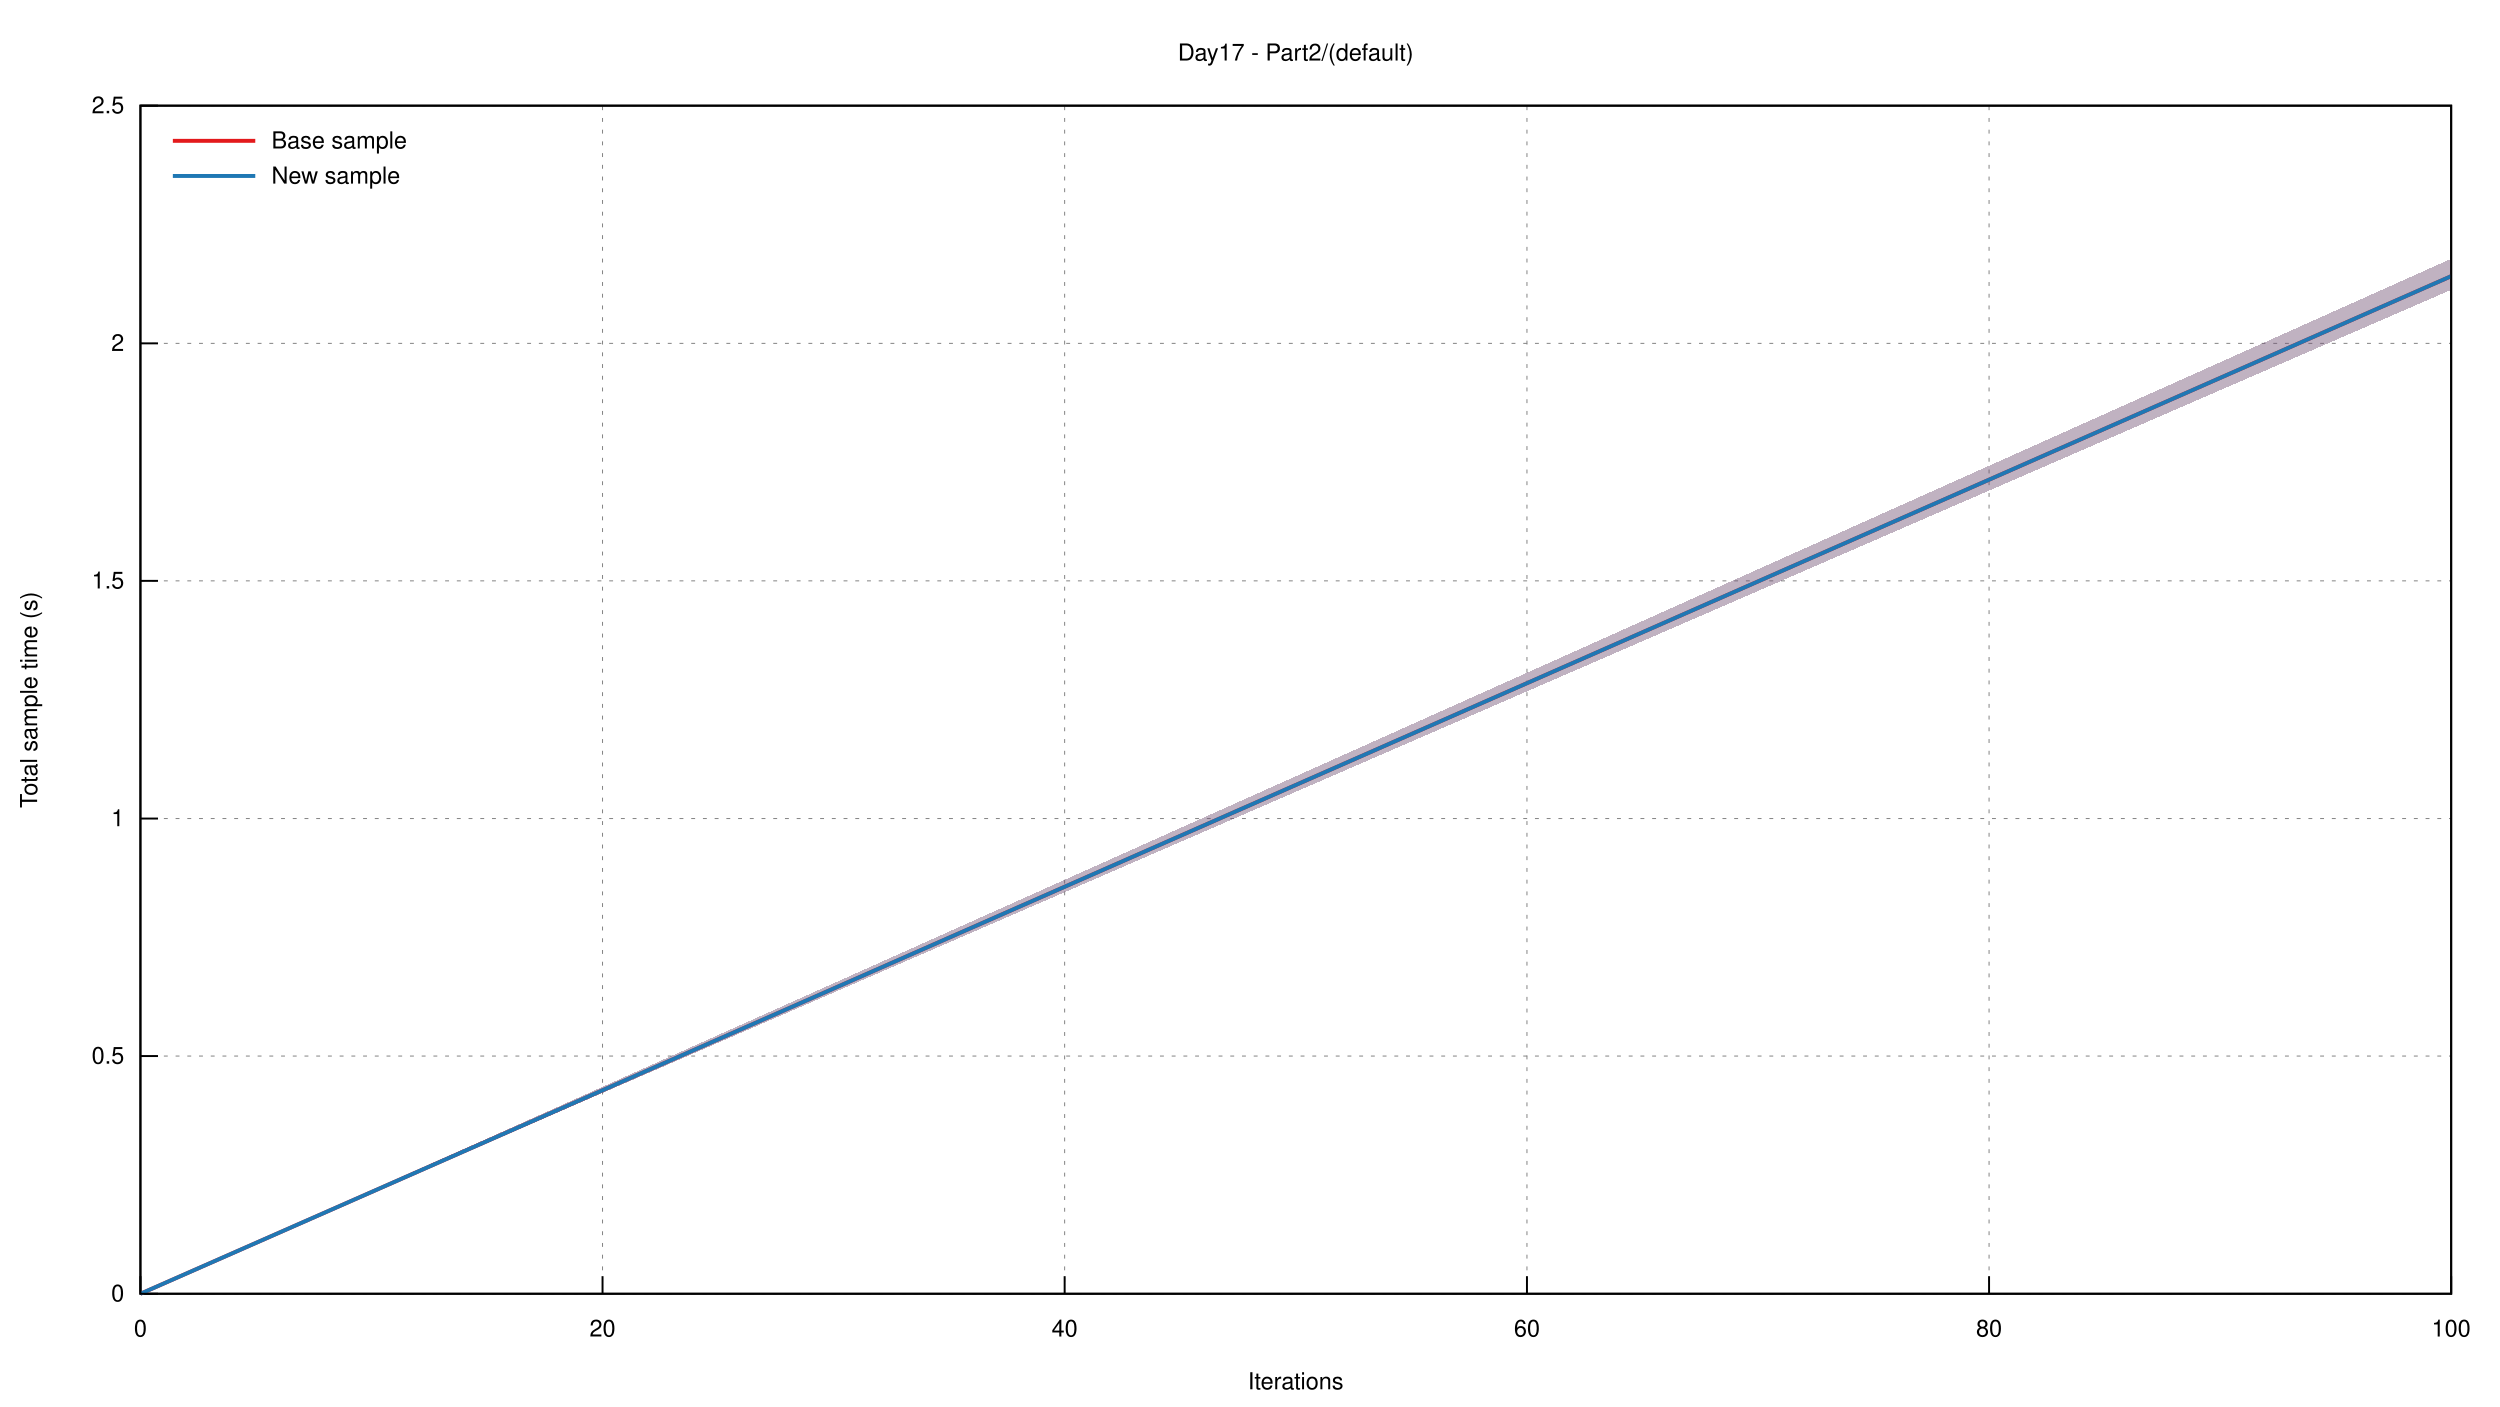
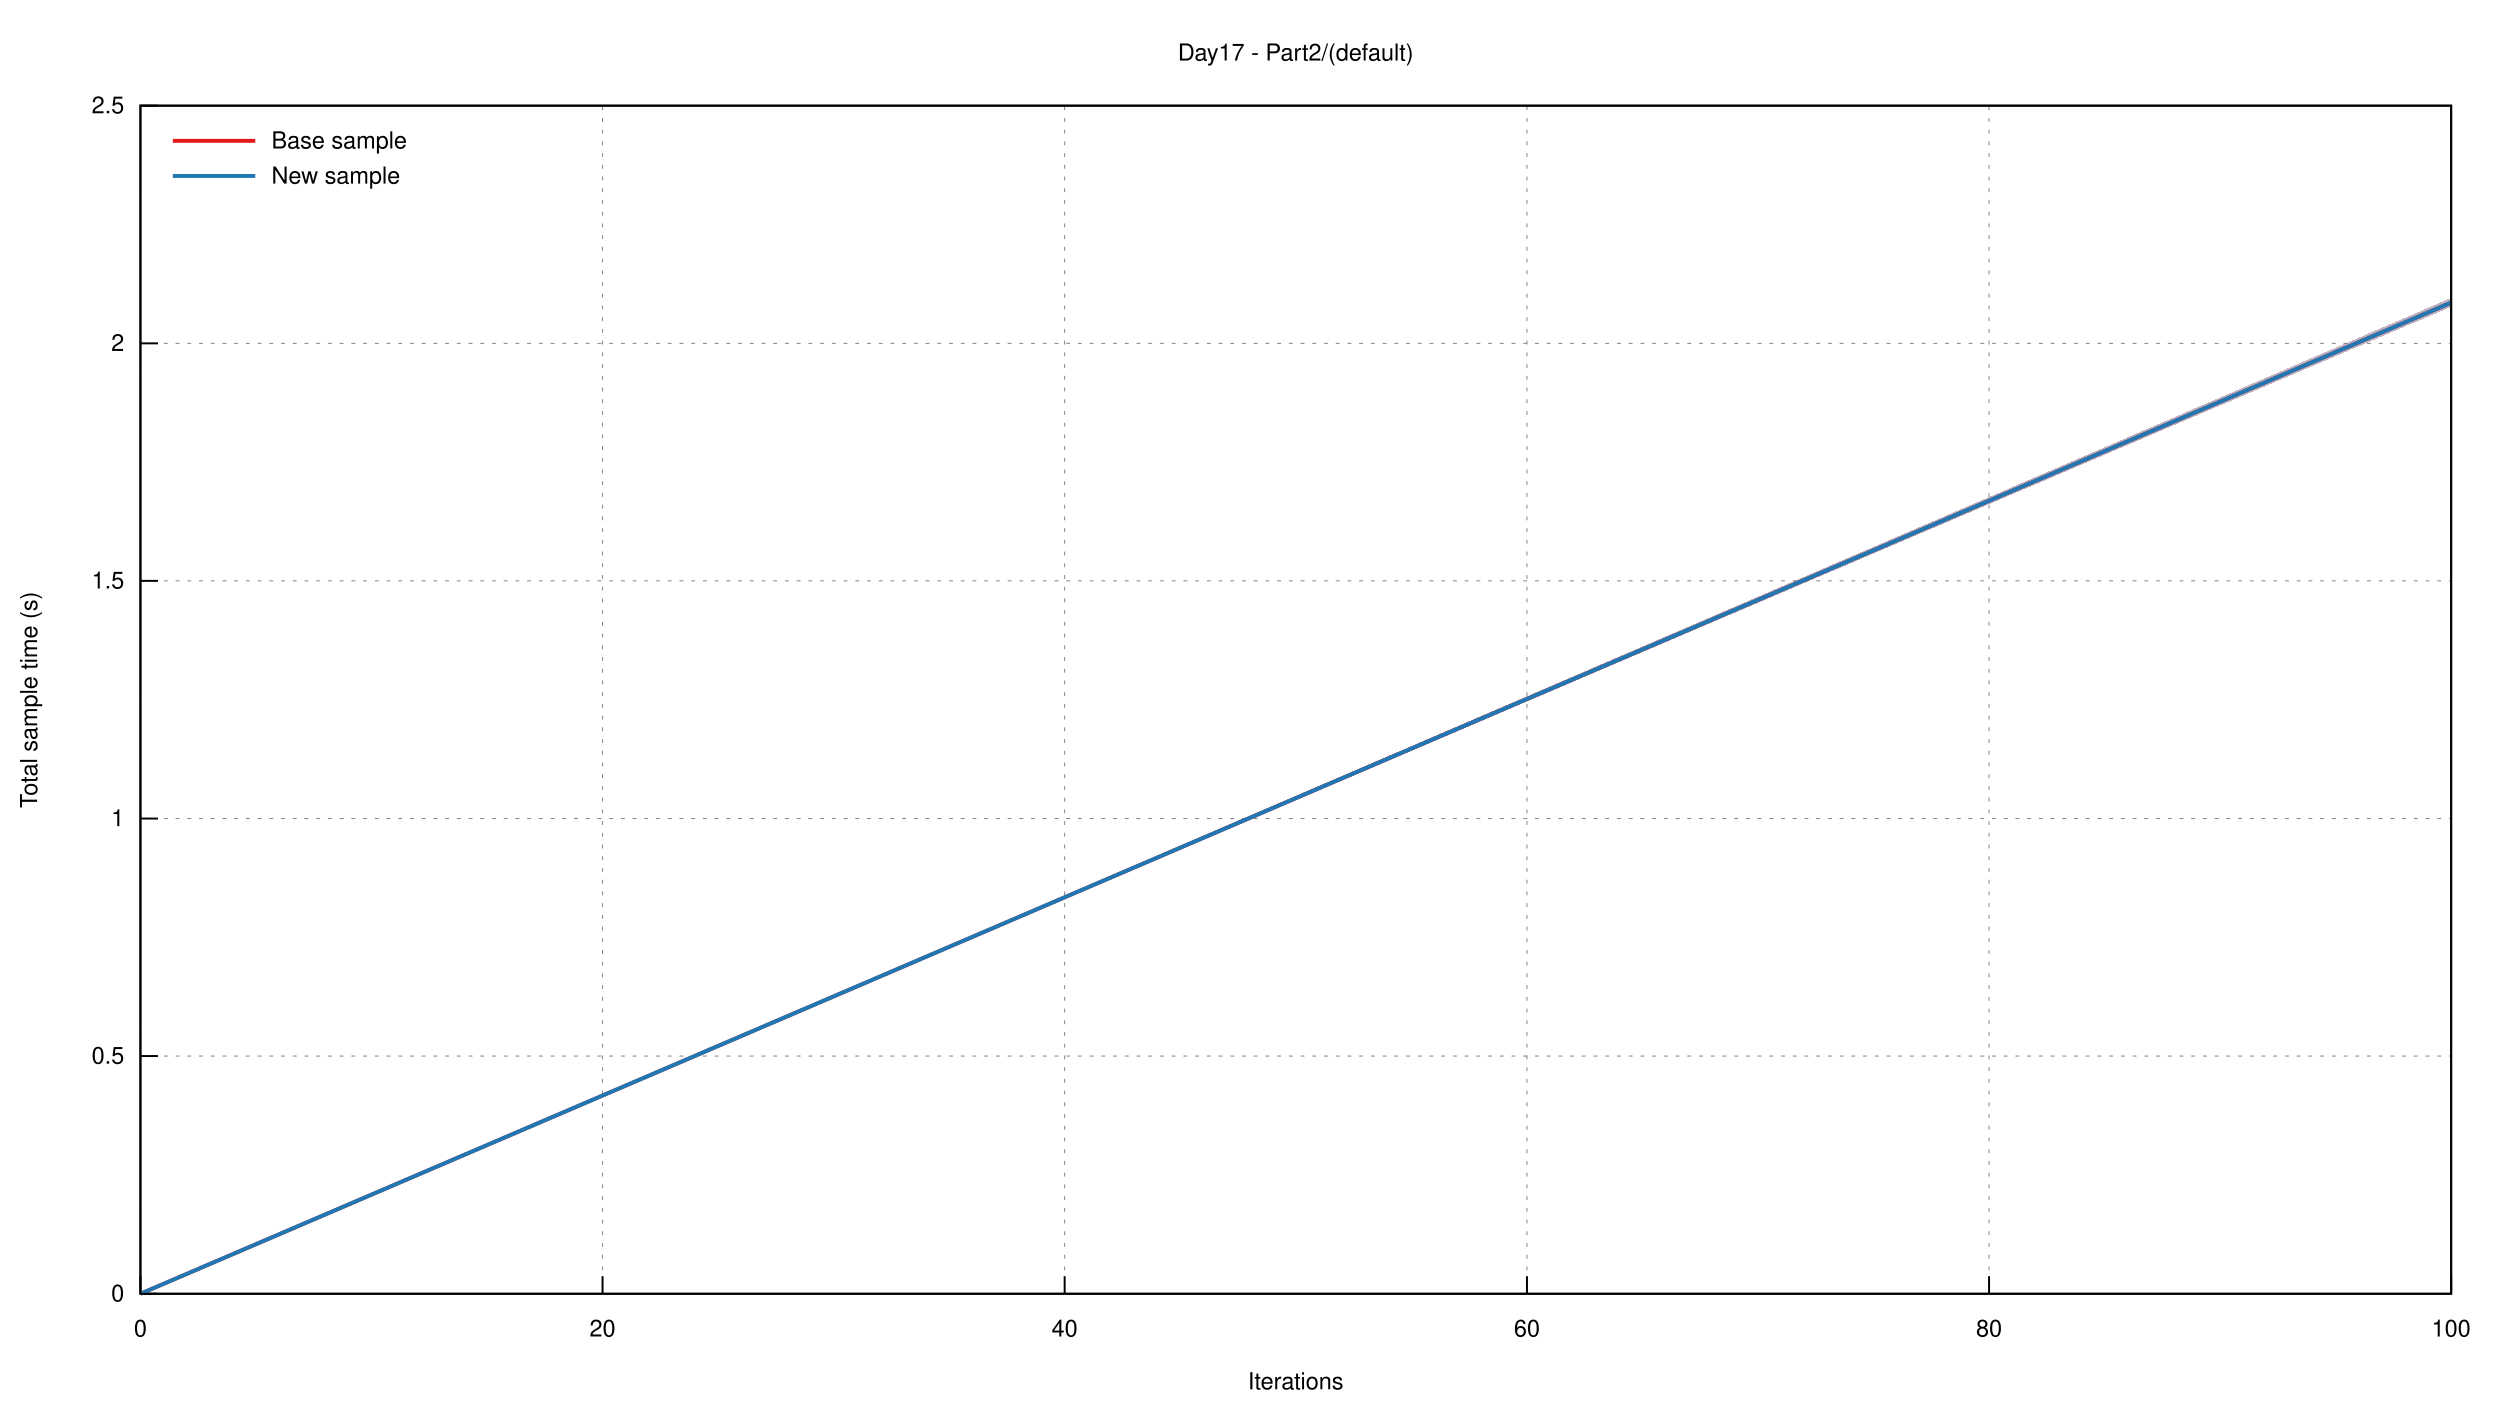
<svg xmlns="http://www.w3.org/2000/svg" xmlns:xlink="http://www.w3.org/1999/xlink" viewBox="0 0 1280 720">
  <g id="gnuplot_canvas">
    <rect x="0" y="0" width="1280" height="720" fill="none" />
    <defs>
      <circle id="gpDot" r="0.5" stroke-width="0.5" stroke="currentColor" />
      <path id="gpPt0" stroke-width="0.222" stroke="currentColor" d="M-1,0 h2 M0,-1 v2" />
      <path id="gpPt1" stroke-width="0.222" stroke="currentColor" d="M-1,-1 L1,1 M1,-1 L-1,1" />
      <path id="gpPt2" stroke-width="0.222" stroke="currentColor" d="M-1,0 L1,0 M0,-1 L0,1 M-1,-1 L1,1 M-1,1 L1,-1" />
      <rect id="gpPt3" stroke-width="0.222" stroke="currentColor" x="-1" y="-1" width="2" height="2" />
      <rect id="gpPt4" stroke-width="0.222" stroke="currentColor" fill="currentColor" x="-1" y="-1" width="2" height="2" />
      <circle id="gpPt5" stroke-width="0.222" stroke="currentColor" cx="0" cy="0" r="1" />
      <use xlink:href="#gpPt5" id="gpPt6" fill="currentColor" stroke="none" />
      <path id="gpPt7" stroke-width="0.222" stroke="currentColor" d="M0,-1.33 L-1.33,0.67 L1.33,0.67 z" />
      <use xlink:href="#gpPt7" id="gpPt8" fill="currentColor" stroke="none" />
      <use xlink:href="#gpPt7" id="gpPt9" stroke="currentColor" transform="rotate(180)" />
      <use xlink:href="#gpPt9" id="gpPt10" fill="currentColor" stroke="none" />
      <use xlink:href="#gpPt3" id="gpPt11" stroke="currentColor" transform="rotate(45)" />
      <use xlink:href="#gpPt11" id="gpPt12" fill="currentColor" stroke="none" />
      <path id="gpPt13" stroke-width="0.222" stroke="currentColor" d="M0,1.330 L1.265,0.411 L0.782,-1.067 L-0.782,-1.076 L-1.265,0.411 z" />
      <use xlink:href="#gpPt13" id="gpPt14" fill="currentColor" stroke="none" />
      <filter id="textbox" filterUnits="objectBoundingBox" x="0" y="0" height="1" width="1">
        <feFlood flood-color="white" flood-opacity="1" result="bgnd" />
        <feComposite in="SourceGraphic" in2="bgnd" operator="atop" />
      </filter>
      <filter id="greybox" filterUnits="objectBoundingBox" x="0" y="0" height="1" width="1">
        <feFlood flood-color="lightgrey" flood-opacity="1" result="grey" />
        <feComposite in="SourceGraphic" in2="grey" operator="atop" />
      </filter>
    </defs>
    <g fill="none" color="white" stroke="currentColor" stroke-width="1.00" stroke-linecap="butt" stroke-linejoin="miter">
</g>
    <g fill="none" color="black" stroke="currentColor" stroke-width="1.00" stroke-linecap="butt" stroke-linejoin="miter">
</g>
    <g fill="none" color="black" stroke="black" stroke-width="0.50" stroke-linecap="butt" stroke-linejoin="miter">
</g>
    <g fill="none" color="gray" stroke="currentColor" stroke-width="0.50" stroke-linecap="butt" stroke-linejoin="miter">
      <path stroke="gray" stroke-dasharray="2,4" class="gridline" d="M71.9,662.4 L1255.0,662.4  " />
    </g>
    <g fill="none" color="gray" stroke="gray" stroke-width="1.00" stroke-linecap="butt" stroke-linejoin="miter">
</g>
    <g fill="none" color="black" stroke="currentColor" stroke-width="1.00" stroke-linecap="butt" stroke-linejoin="miter">
      <path stroke="black" d="M71.9,662.4 L80.9,662.4  " />
      <g transform="translate(63.6,666.3)" stroke="none" fill="black" font-family="Helvetica" font-size="12.00" text-anchor="end">
        <text>
          <tspan font-family="Helvetica"> 0</tspan>
        </text>
      </g>
    </g>
    <g fill="none" color="black" stroke="currentColor" stroke-width="1.00" stroke-linecap="butt" stroke-linejoin="miter">
</g>
    <g fill="none" color="black" stroke="black" stroke-width="0.50" stroke-linecap="butt" stroke-linejoin="miter">
</g>
    <g fill="none" color="gray" stroke="currentColor" stroke-width="0.50" stroke-linecap="butt" stroke-linejoin="miter">
      <path stroke="gray" stroke-dasharray="2,4" class="gridline" d="M71.9,540.7 L1255.0,540.7  " />
    </g>
    <g fill="none" color="gray" stroke="gray" stroke-width="1.00" stroke-linecap="butt" stroke-linejoin="miter">
</g>
    <g fill="none" color="black" stroke="currentColor" stroke-width="1.00" stroke-linecap="butt" stroke-linejoin="miter">
      <path stroke="black" d="M71.9,540.7 L80.9,540.7  " />
      <g transform="translate(63.6,544.6)" stroke="none" fill="black" font-family="Helvetica" font-size="12.00" text-anchor="end">
        <text>
          <tspan font-family="Helvetica"> 0.5</tspan>
        </text>
      </g>
    </g>
    <g fill="none" color="black" stroke="currentColor" stroke-width="1.00" stroke-linecap="butt" stroke-linejoin="miter">
</g>
    <g fill="none" color="black" stroke="black" stroke-width="0.50" stroke-linecap="butt" stroke-linejoin="miter">
</g>
    <g fill="none" color="gray" stroke="currentColor" stroke-width="0.50" stroke-linecap="butt" stroke-linejoin="miter">
      <path stroke="gray" stroke-dasharray="2,4" class="gridline" d="M71.9,419.1 L1255.0,419.1  " />
    </g>
    <g fill="none" color="gray" stroke="gray" stroke-width="1.00" stroke-linecap="butt" stroke-linejoin="miter">
</g>
    <g fill="none" color="black" stroke="currentColor" stroke-width="1.00" stroke-linecap="butt" stroke-linejoin="miter">
      <path stroke="black" d="M71.9,419.1 L80.9,419.1  " />
      <g transform="translate(63.6,423.0)" stroke="none" fill="black" font-family="Helvetica" font-size="12.00" text-anchor="end">
        <text>
          <tspan font-family="Helvetica"> 1</tspan>
        </text>
      </g>
    </g>
    <g fill="none" color="black" stroke="currentColor" stroke-width="1.00" stroke-linecap="butt" stroke-linejoin="miter">
</g>
    <g fill="none" color="black" stroke="black" stroke-width="0.50" stroke-linecap="butt" stroke-linejoin="miter">
</g>
    <g fill="none" color="gray" stroke="currentColor" stroke-width="0.50" stroke-linecap="butt" stroke-linejoin="miter">
      <path stroke="gray" stroke-dasharray="2,4" class="gridline" d="M71.9,297.4 L1255.0,297.4  " />
    </g>
    <g fill="none" color="gray" stroke="gray" stroke-width="1.00" stroke-linecap="butt" stroke-linejoin="miter">
</g>
    <g fill="none" color="black" stroke="currentColor" stroke-width="1.00" stroke-linecap="butt" stroke-linejoin="miter">
      <path stroke="black" d="M71.9,297.4 L80.9,297.4  " />
      <g transform="translate(63.6,301.3)" stroke="none" fill="black" font-family="Helvetica" font-size="12.00" text-anchor="end">
        <text>
          <tspan font-family="Helvetica"> 1.5</tspan>
        </text>
      </g>
    </g>
    <g fill="none" color="black" stroke="currentColor" stroke-width="1.00" stroke-linecap="butt" stroke-linejoin="miter">
</g>
    <g fill="none" color="black" stroke="black" stroke-width="0.50" stroke-linecap="butt" stroke-linejoin="miter">
</g>
    <g fill="none" color="gray" stroke="currentColor" stroke-width="0.50" stroke-linecap="butt" stroke-linejoin="miter">
      <path stroke="gray" stroke-dasharray="2,4" class="gridline" d="M71.9,175.8 L1255.0,175.8  " />
    </g>
    <g fill="none" color="gray" stroke="gray" stroke-width="1.00" stroke-linecap="butt" stroke-linejoin="miter">
</g>
    <g fill="none" color="black" stroke="currentColor" stroke-width="1.00" stroke-linecap="butt" stroke-linejoin="miter">
      <path stroke="black" d="M71.9,175.8 L80.9,175.8  " />
      <g transform="translate(63.6,179.7)" stroke="none" fill="black" font-family="Helvetica" font-size="12.00" text-anchor="end">
        <text>
          <tspan font-family="Helvetica"> 2</tspan>
        </text>
      </g>
    </g>
    <g fill="none" color="black" stroke="currentColor" stroke-width="1.00" stroke-linecap="butt" stroke-linejoin="miter">
</g>
    <g fill="none" color="black" stroke="black" stroke-width="0.50" stroke-linecap="butt" stroke-linejoin="miter">
</g>
    <g fill="none" color="gray" stroke="currentColor" stroke-width="0.50" stroke-linecap="butt" stroke-linejoin="miter">
      <path stroke="gray" stroke-dasharray="2,4" class="gridline" d="M71.9,54.1 L1255.0,54.1  " />
    </g>
    <g fill="none" color="gray" stroke="gray" stroke-width="1.00" stroke-linecap="butt" stroke-linejoin="miter">
</g>
    <g fill="none" color="black" stroke="currentColor" stroke-width="1.00" stroke-linecap="butt" stroke-linejoin="miter">
      <path stroke="black" d="M71.9,54.1 L80.9,54.1  " />
      <g transform="translate(63.6,58.0)" stroke="none" fill="black" font-family="Helvetica" font-size="12.00" text-anchor="end">
        <text>
          <tspan font-family="Helvetica"> 2.5</tspan>
        </text>
      </g>
    </g>
    <g fill="none" color="black" stroke="currentColor" stroke-width="1.00" stroke-linecap="butt" stroke-linejoin="miter">
</g>
    <g fill="none" color="black" stroke="black" stroke-width="0.50" stroke-linecap="butt" stroke-linejoin="miter">
</g>
    <g fill="none" color="gray" stroke="currentColor" stroke-width="0.50" stroke-linecap="butt" stroke-linejoin="miter">
      <path stroke="gray" stroke-dasharray="2,4" class="gridline" d="M71.9,662.4 L71.9,54.1  " />
    </g>
    <g fill="none" color="gray" stroke="gray" stroke-width="1.00" stroke-linecap="butt" stroke-linejoin="miter">
</g>
    <g fill="none" color="black" stroke="currentColor" stroke-width="1.00" stroke-linecap="butt" stroke-linejoin="miter">
      <path stroke="black" d="M71.9,662.4 L71.9,653.4  " />
      <g transform="translate(71.9,684.3)" stroke="none" fill="black" font-family="Helvetica" font-size="12.00" text-anchor="middle">
        <text>
          <tspan font-family="Helvetica"> 0</tspan>
        </text>
      </g>
    </g>
    <g fill="none" color="black" stroke="currentColor" stroke-width="1.00" stroke-linecap="butt" stroke-linejoin="miter">
</g>
    <g fill="none" color="black" stroke="black" stroke-width="0.50" stroke-linecap="butt" stroke-linejoin="miter">
</g>
    <g fill="none" color="gray" stroke="currentColor" stroke-width="0.50" stroke-linecap="butt" stroke-linejoin="miter">
      <path stroke="gray" stroke-dasharray="2,4" class="gridline" d="M308.5,662.4 L308.5,54.1  " />
    </g>
    <g fill="none" color="gray" stroke="gray" stroke-width="1.00" stroke-linecap="butt" stroke-linejoin="miter">
</g>
    <g fill="none" color="black" stroke="currentColor" stroke-width="1.00" stroke-linecap="butt" stroke-linejoin="miter">
      <path stroke="black" d="M308.5,662.4 L308.5,653.4  " />
      <g transform="translate(308.5,684.3)" stroke="none" fill="black" font-family="Helvetica" font-size="12.00" text-anchor="middle">
        <text>
          <tspan font-family="Helvetica"> 20</tspan>
        </text>
      </g>
    </g>
    <g fill="none" color="black" stroke="currentColor" stroke-width="1.00" stroke-linecap="butt" stroke-linejoin="miter">
</g>
    <g fill="none" color="black" stroke="black" stroke-width="0.50" stroke-linecap="butt" stroke-linejoin="miter">
</g>
    <g fill="none" color="gray" stroke="currentColor" stroke-width="0.50" stroke-linecap="butt" stroke-linejoin="miter">
      <path stroke="gray" stroke-dasharray="2,4" class="gridline" d="M545.1,662.4 L545.1,54.1  " />
    </g>
    <g fill="none" color="gray" stroke="gray" stroke-width="1.00" stroke-linecap="butt" stroke-linejoin="miter">
</g>
    <g fill="none" color="black" stroke="currentColor" stroke-width="1.00" stroke-linecap="butt" stroke-linejoin="miter">
      <path stroke="black" d="M545.1,662.4 L545.1,653.4  " />
      <g transform="translate(545.1,684.3)" stroke="none" fill="black" font-family="Helvetica" font-size="12.00" text-anchor="middle">
        <text>
          <tspan font-family="Helvetica"> 40</tspan>
        </text>
      </g>
    </g>
    <g fill="none" color="black" stroke="currentColor" stroke-width="1.00" stroke-linecap="butt" stroke-linejoin="miter">
</g>
    <g fill="none" color="black" stroke="black" stroke-width="0.50" stroke-linecap="butt" stroke-linejoin="miter">
</g>
    <g fill="none" color="gray" stroke="currentColor" stroke-width="0.50" stroke-linecap="butt" stroke-linejoin="miter">
      <path stroke="gray" stroke-dasharray="2,4" class="gridline" d="M781.8,662.4 L781.8,54.1  " />
    </g>
    <g fill="none" color="gray" stroke="gray" stroke-width="1.00" stroke-linecap="butt" stroke-linejoin="miter">
</g>
    <g fill="none" color="black" stroke="currentColor" stroke-width="1.00" stroke-linecap="butt" stroke-linejoin="miter">
      <path stroke="black" d="M781.8,662.4 L781.8,653.4  " />
      <g transform="translate(781.8,684.3)" stroke="none" fill="black" font-family="Helvetica" font-size="12.00" text-anchor="middle">
        <text>
          <tspan font-family="Helvetica"> 60</tspan>
        </text>
      </g>
    </g>
    <g fill="none" color="black" stroke="currentColor" stroke-width="1.00" stroke-linecap="butt" stroke-linejoin="miter">
</g>
    <g fill="none" color="black" stroke="black" stroke-width="0.50" stroke-linecap="butt" stroke-linejoin="miter">
</g>
    <g fill="none" color="gray" stroke="currentColor" stroke-width="0.50" stroke-linecap="butt" stroke-linejoin="miter">
      <path stroke="gray" stroke-dasharray="2,4" class="gridline" d="M1018.4,662.4 L1018.4,54.1  " />
    </g>
    <g fill="none" color="gray" stroke="gray" stroke-width="1.00" stroke-linecap="butt" stroke-linejoin="miter">
</g>
    <g fill="none" color="black" stroke="currentColor" stroke-width="1.00" stroke-linecap="butt" stroke-linejoin="miter">
      <path stroke="black" d="M1018.4,662.4 L1018.4,653.4  " />
      <g transform="translate(1018.4,684.3)" stroke="none" fill="black" font-family="Helvetica" font-size="12.00" text-anchor="middle">
        <text>
          <tspan font-family="Helvetica"> 80</tspan>
        </text>
      </g>
    </g>
    <g fill="none" color="black" stroke="currentColor" stroke-width="1.00" stroke-linecap="butt" stroke-linejoin="miter">
</g>
    <g fill="none" color="black" stroke="black" stroke-width="0.50" stroke-linecap="butt" stroke-linejoin="miter">
</g>
    <g fill="none" color="gray" stroke="currentColor" stroke-width="0.50" stroke-linecap="butt" stroke-linejoin="miter">
      <path stroke="gray" stroke-dasharray="2,4" class="gridline" d="M1255.0,662.4 L1255.0,54.1  " />
    </g>
    <g fill="none" color="gray" stroke="gray" stroke-width="1.00" stroke-linecap="butt" stroke-linejoin="miter">
</g>
    <g fill="none" color="black" stroke="currentColor" stroke-width="1.00" stroke-linecap="butt" stroke-linejoin="miter">
      <path stroke="black" d="M1255.0,662.4 L1255.0,653.4  " />
      <g transform="translate(1255.0,684.3)" stroke="none" fill="black" font-family="Helvetica" font-size="12.00" text-anchor="middle">
        <text>
          <tspan font-family="Helvetica"> 100</tspan>
        </text>
      </g>
    </g>
    <g fill="none" color="black" stroke="currentColor" stroke-width="1.00" stroke-linecap="butt" stroke-linejoin="miter">
</g>
    <g fill="none" color="black" stroke="currentColor" stroke-width="1.00" stroke-linecap="butt" stroke-linejoin="miter">
      <path stroke="black" d="M71.9,54.1 L71.9,662.4 L1255.0,662.4 L1255.0,54.1 L71.9,54.1 Z  " />
    </g>
    <g fill="none" color="black" stroke="currentColor" stroke-width="1.00" stroke-linecap="butt" stroke-linejoin="miter">
      <g transform="translate(19.0,358.3) rotate(270)" stroke="none" fill="black" font-family="Helvetica" font-size="12.00" text-anchor="middle">
        <text>
          <tspan font-family="Helvetica">Total sample time (s)</tspan>
        </text>
      </g>
    </g>
    <g fill="none" color="black" stroke="currentColor" stroke-width="1.00" stroke-linecap="butt" stroke-linejoin="miter">
      <g transform="translate(663.4,711.3)" stroke="none" fill="black" font-family="Helvetica" font-size="12.00" text-anchor="middle">
        <text>
          <tspan font-family="Helvetica">Iterations</tspan>
        </text>
      </g>
    </g>
    <g fill="none" color="black" stroke="currentColor" stroke-width="1.00" stroke-linecap="butt" stroke-linejoin="miter">
</g>
    <g id="gnuplot_plot_1">
      <g fill="none" color="black" stroke="currentColor" stroke-width="1.00" stroke-linecap="butt" stroke-linejoin="miter">
        <g stroke="none" shape-rendering="crispEdges">
          <polygon fill="rgb(227,  26,  28)" fill-opacity="0.25" points="71.9,662.4 71.9,662.4 71.9,662.4 " />
-           <polygon fill="rgb(227,  26,  28)" fill-opacity="0.25" points="71.9,662.4 1255.0,148.4 1255.0,132.5 " />
+           <polygon fill="rgb(227,  26,  28)" fill-opacity="0.25" points="71.9,662.4 1255.0,157.1 1255.0,152.5 " />
        </g>
      </g>
    </g>
    <g id="gnuplot_plot_2">
      <g fill="none" color="black" stroke="currentColor" stroke-width="1.00" stroke-linecap="butt" stroke-linejoin="miter">
        <g stroke="none" shape-rendering="crispEdges">
          <polygon fill="rgb( 31, 120, 180)" fill-opacity="0.25" points="71.9,662.4 71.9,662.4 71.9,662.4 " />
-           <polygon fill="rgb( 31, 120, 180)" fill-opacity="0.25" points="71.9,662.4 1255.0,148.4 1255.0,132.5 " />
+           <polygon fill="rgb( 31, 120, 180)" fill-opacity="0.25" points="71.9,662.4 1255.0,157.1 1255.0,152.5 " />
        </g>
      </g>
    </g>
    <g id="gnuplot_plot_3">
      <g fill="none" color="white" stroke="rgb( 31, 120, 180)" stroke-width="2.00" stroke-linecap="butt" stroke-linejoin="miter">
</g>
      <g fill="none" color="black" stroke="currentColor" stroke-width="2.00" stroke-linecap="butt" stroke-linejoin="miter">
        <g transform="translate(139.0,76.0)" stroke="none" fill="black" font-family="Helvetica" font-size="12.00" text-anchor="start">
          <text>
            <tspan font-family="Helvetica">Base sample</tspan>
          </text>
        </g>
      </g>
      <g fill="none" color="black" stroke="currentColor" stroke-width="2.00" stroke-linecap="butt" stroke-linejoin="miter">
-         <path stroke="rgb(227,  26,  28)" d="M88.5,72.1 L130.7,72.1 M71.9,662.4 L1255.0,141.4  " />
+         <path stroke="rgb(227,  26,  28)" d="M88.5,72.1 L130.7,72.1 M71.9,662.4 L1255.0,154.9  " />
      </g>
    </g>
    <g id="gnuplot_plot_4">
      <g fill="none" color="black" stroke="currentColor" stroke-width="2.00" stroke-linecap="butt" stroke-linejoin="miter">
        <g transform="translate(139.0,94.0)" stroke="none" fill="black" font-family="Helvetica" font-size="12.00" text-anchor="start">
          <text>
            <tspan font-family="Helvetica">New sample</tspan>
          </text>
        </g>
      </g>
      <g fill="none" color="black" stroke="currentColor" stroke-width="2.00" stroke-linecap="butt" stroke-linejoin="miter">
-         <path stroke="rgb( 31, 120, 180)" d="M88.5,90.1 L130.7,90.1 M71.9,662.4 L1255.0,141.4  " />
+         <path stroke="rgb( 31, 120, 180)" d="M88.5,90.1 L130.7,90.1 M71.9,662.4 L1255.0,154.9  " />
      </g>
    </g>
    <g fill="none" color="black" stroke="currentColor" stroke-width="2.00" stroke-linecap="butt" stroke-linejoin="miter">
</g>
    <g fill="none" color="black" stroke="black" stroke-width="1.00" stroke-linecap="butt" stroke-linejoin="miter">
</g>
    <g fill="none" color="black" stroke="currentColor" stroke-width="1.00" stroke-linecap="butt" stroke-linejoin="miter">
      <path stroke="black" d="M71.9,54.1 L71.9,662.4 L1255.0,662.4 L1255.0,54.1 L71.9,54.1 Z  " />
    </g>
    <g fill="none" color="black" stroke="currentColor" stroke-width="1.00" stroke-linecap="butt" stroke-linejoin="miter">
      <g transform="translate(663.4,31.0)" stroke="none" fill="black" font-family="Helvetica" font-size="12.00" text-anchor="middle">
        <text>
          <tspan font-family="Helvetica">Day17 - Part2/(default)</tspan>
        </text>
      </g>
    </g>
    <g fill="none" color="black" stroke="currentColor" stroke-width="1.00" stroke-linecap="butt" stroke-linejoin="miter">
</g>
  </g>
</svg>
